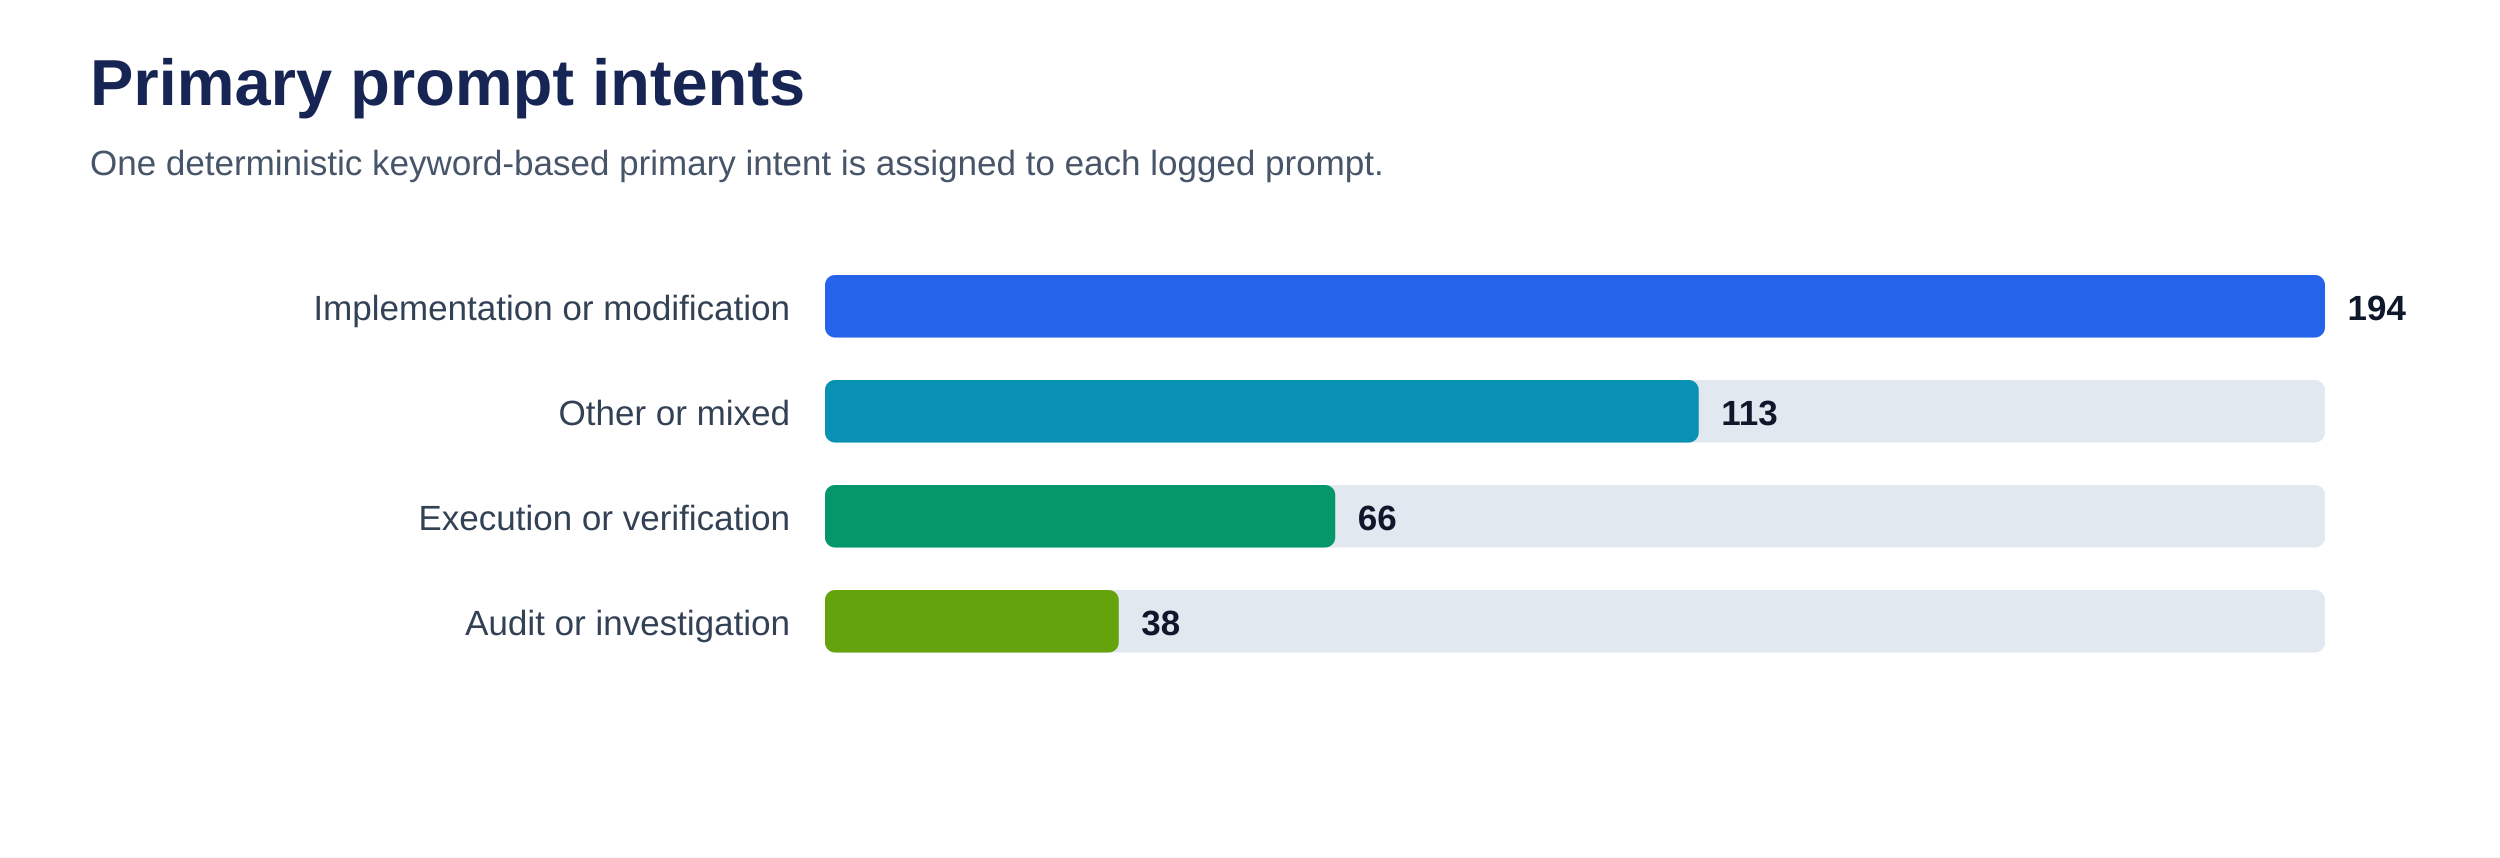
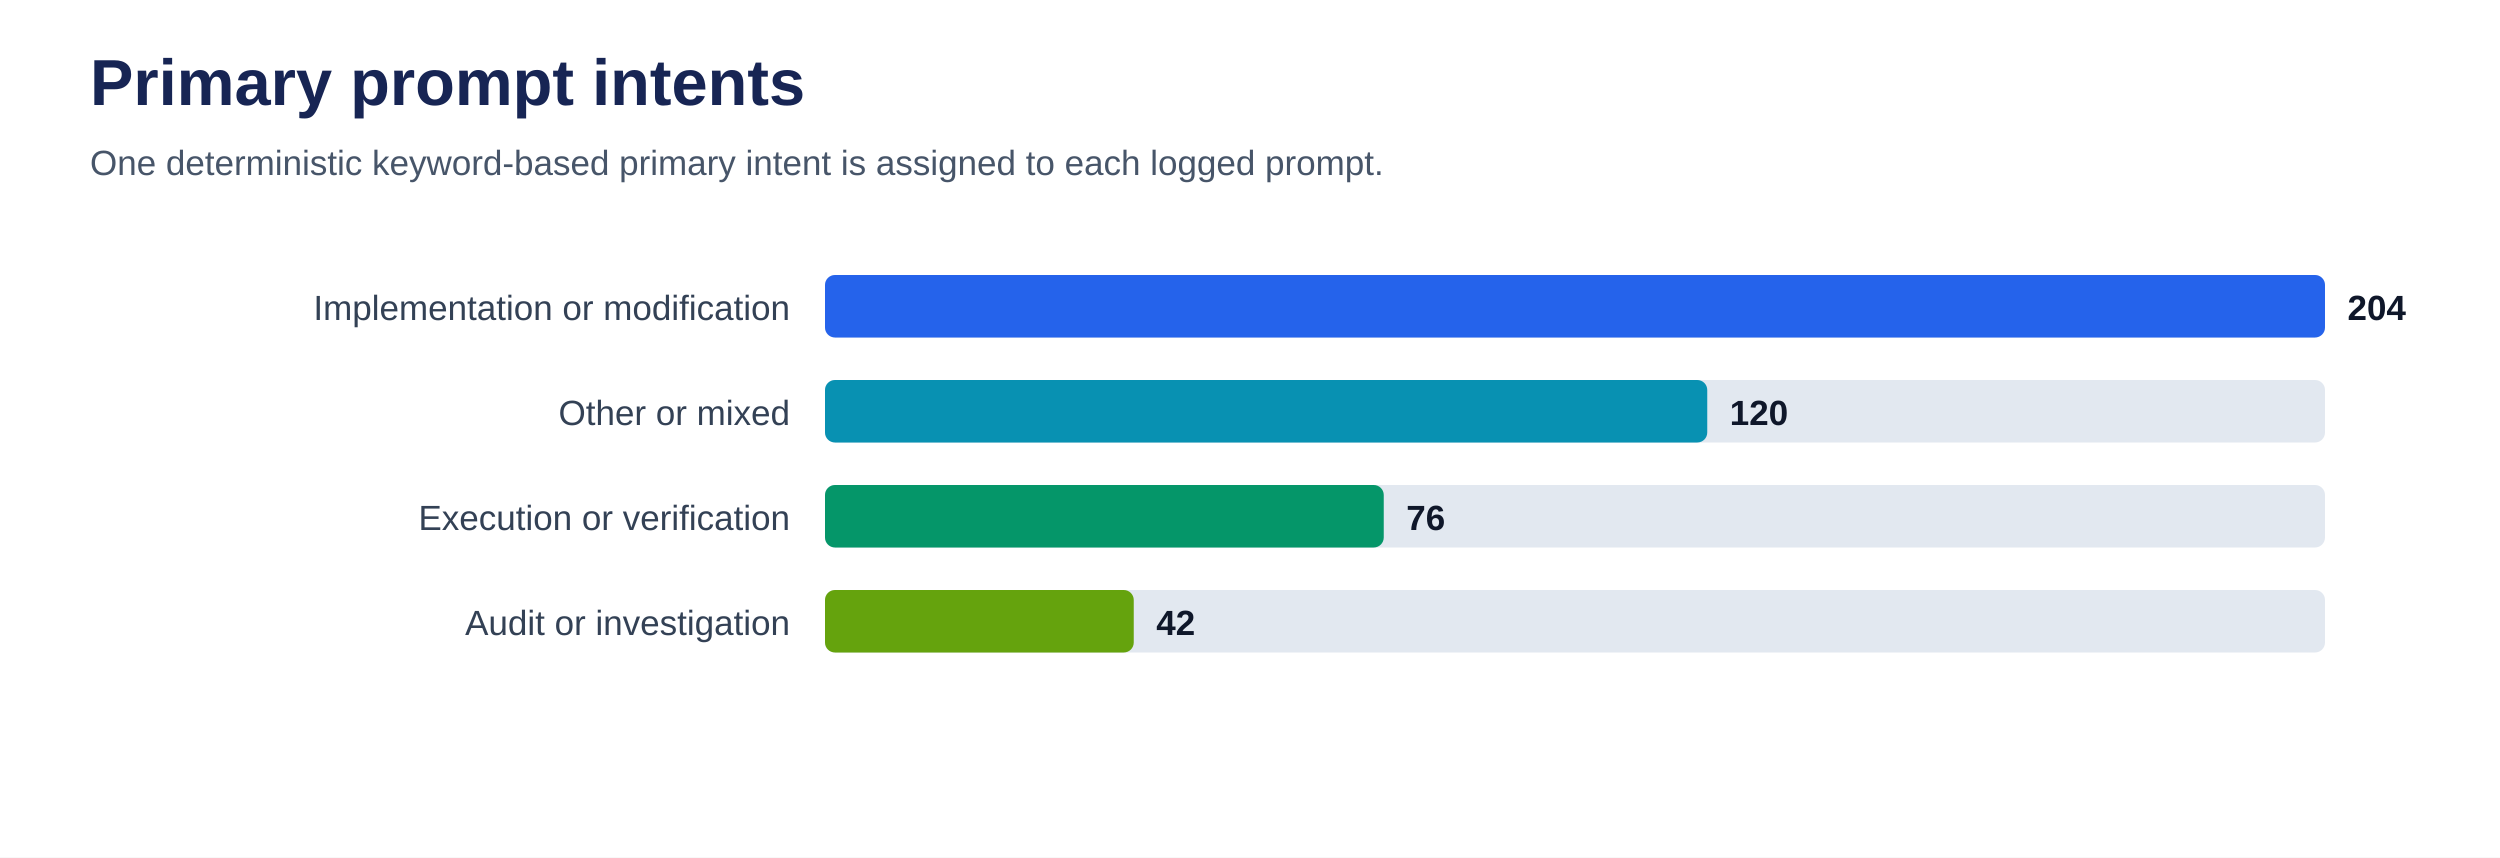
<svg xmlns="http://www.w3.org/2000/svg" viewBox="0 0 1000 343" role="img" aria-labelledby="title desc">
  <rect width="100%" height="100%" fill="#ffffff" />
  <text x="36" y="42" font-family="Arial, sans-serif" font-size="26" font-weight="700" fill="#172554">Primary prompt intents</text>
  <text x="36" y="70" font-family="Arial, sans-serif" font-size="14" fill="#475569">One deterministic keyword-based primary intent is assigned to each logged prompt.</text>
  <text x="316" y="128" text-anchor="end" font-family="Arial, sans-serif" font-size="14" fill="#334155">Implementation or modification</text>
  <rect x="330" y="110" width="600" height="25" rx="4" fill="#e2e8f0" />
  <rect x="330" y="110" width="600.0" height="25" rx="4" fill="#2563eb" />
-   <text x="939.0" y="128" font-family="Arial, sans-serif" font-size="14" font-weight="700" fill="#0f172a">194</text>
+   <text x="939.0" y="128" font-family="Arial, sans-serif" font-size="14" font-weight="700" fill="#0f172a">204</text>
  <text x="316" y="170" text-anchor="end" font-family="Arial, sans-serif" font-size="14" fill="#334155">Other or mixed</text>
  <rect x="330" y="152" width="600" height="25" rx="4" fill="#e2e8f0" />
-   <rect x="330" y="152" width="349.5" height="25" rx="4" fill="#0891b2" />
-   <text x="688.5" y="170" font-family="Arial, sans-serif" font-size="14" font-weight="700" fill="#0f172a">113</text>
+   <rect x="330" y="152" width="352.9" height="25" rx="4" fill="#0891b2" />
+   <text x="691.9" y="170" font-family="Arial, sans-serif" font-size="14" font-weight="700" fill="#0f172a">120</text>
  <text x="316" y="212" text-anchor="end" font-family="Arial, sans-serif" font-size="14" fill="#334155">Execution or verification</text>
  <rect x="330" y="194" width="600" height="25" rx="4" fill="#e2e8f0" />
-   <rect x="330" y="194" width="204.1" height="25" rx="4" fill="#059669" />
-   <text x="543.1" y="212" font-family="Arial, sans-serif" font-size="14" font-weight="700" fill="#0f172a">66</text>
+   <rect x="330" y="194" width="223.5" height="25" rx="4" fill="#059669" />
+   <text x="562.5" y="212" font-family="Arial, sans-serif" font-size="14" font-weight="700" fill="#0f172a">76</text>
  <text x="316" y="254" text-anchor="end" font-family="Arial, sans-serif" font-size="14" fill="#334155">Audit or investigation</text>
  <rect x="330" y="236" width="600" height="25" rx="4" fill="#e2e8f0" />
-   <rect x="330" y="236" width="117.5" height="25" rx="4" fill="#65a30d" />
-   <text x="456.5" y="254" font-family="Arial, sans-serif" font-size="14" font-weight="700" fill="#0f172a">38</text>
+   <rect x="330" y="236" width="123.5" height="25" rx="4" fill="#65a30d" />
+   <text x="462.5" y="254" font-family="Arial, sans-serif" font-size="14" font-weight="700" fill="#0f172a">42</text>
</svg>
